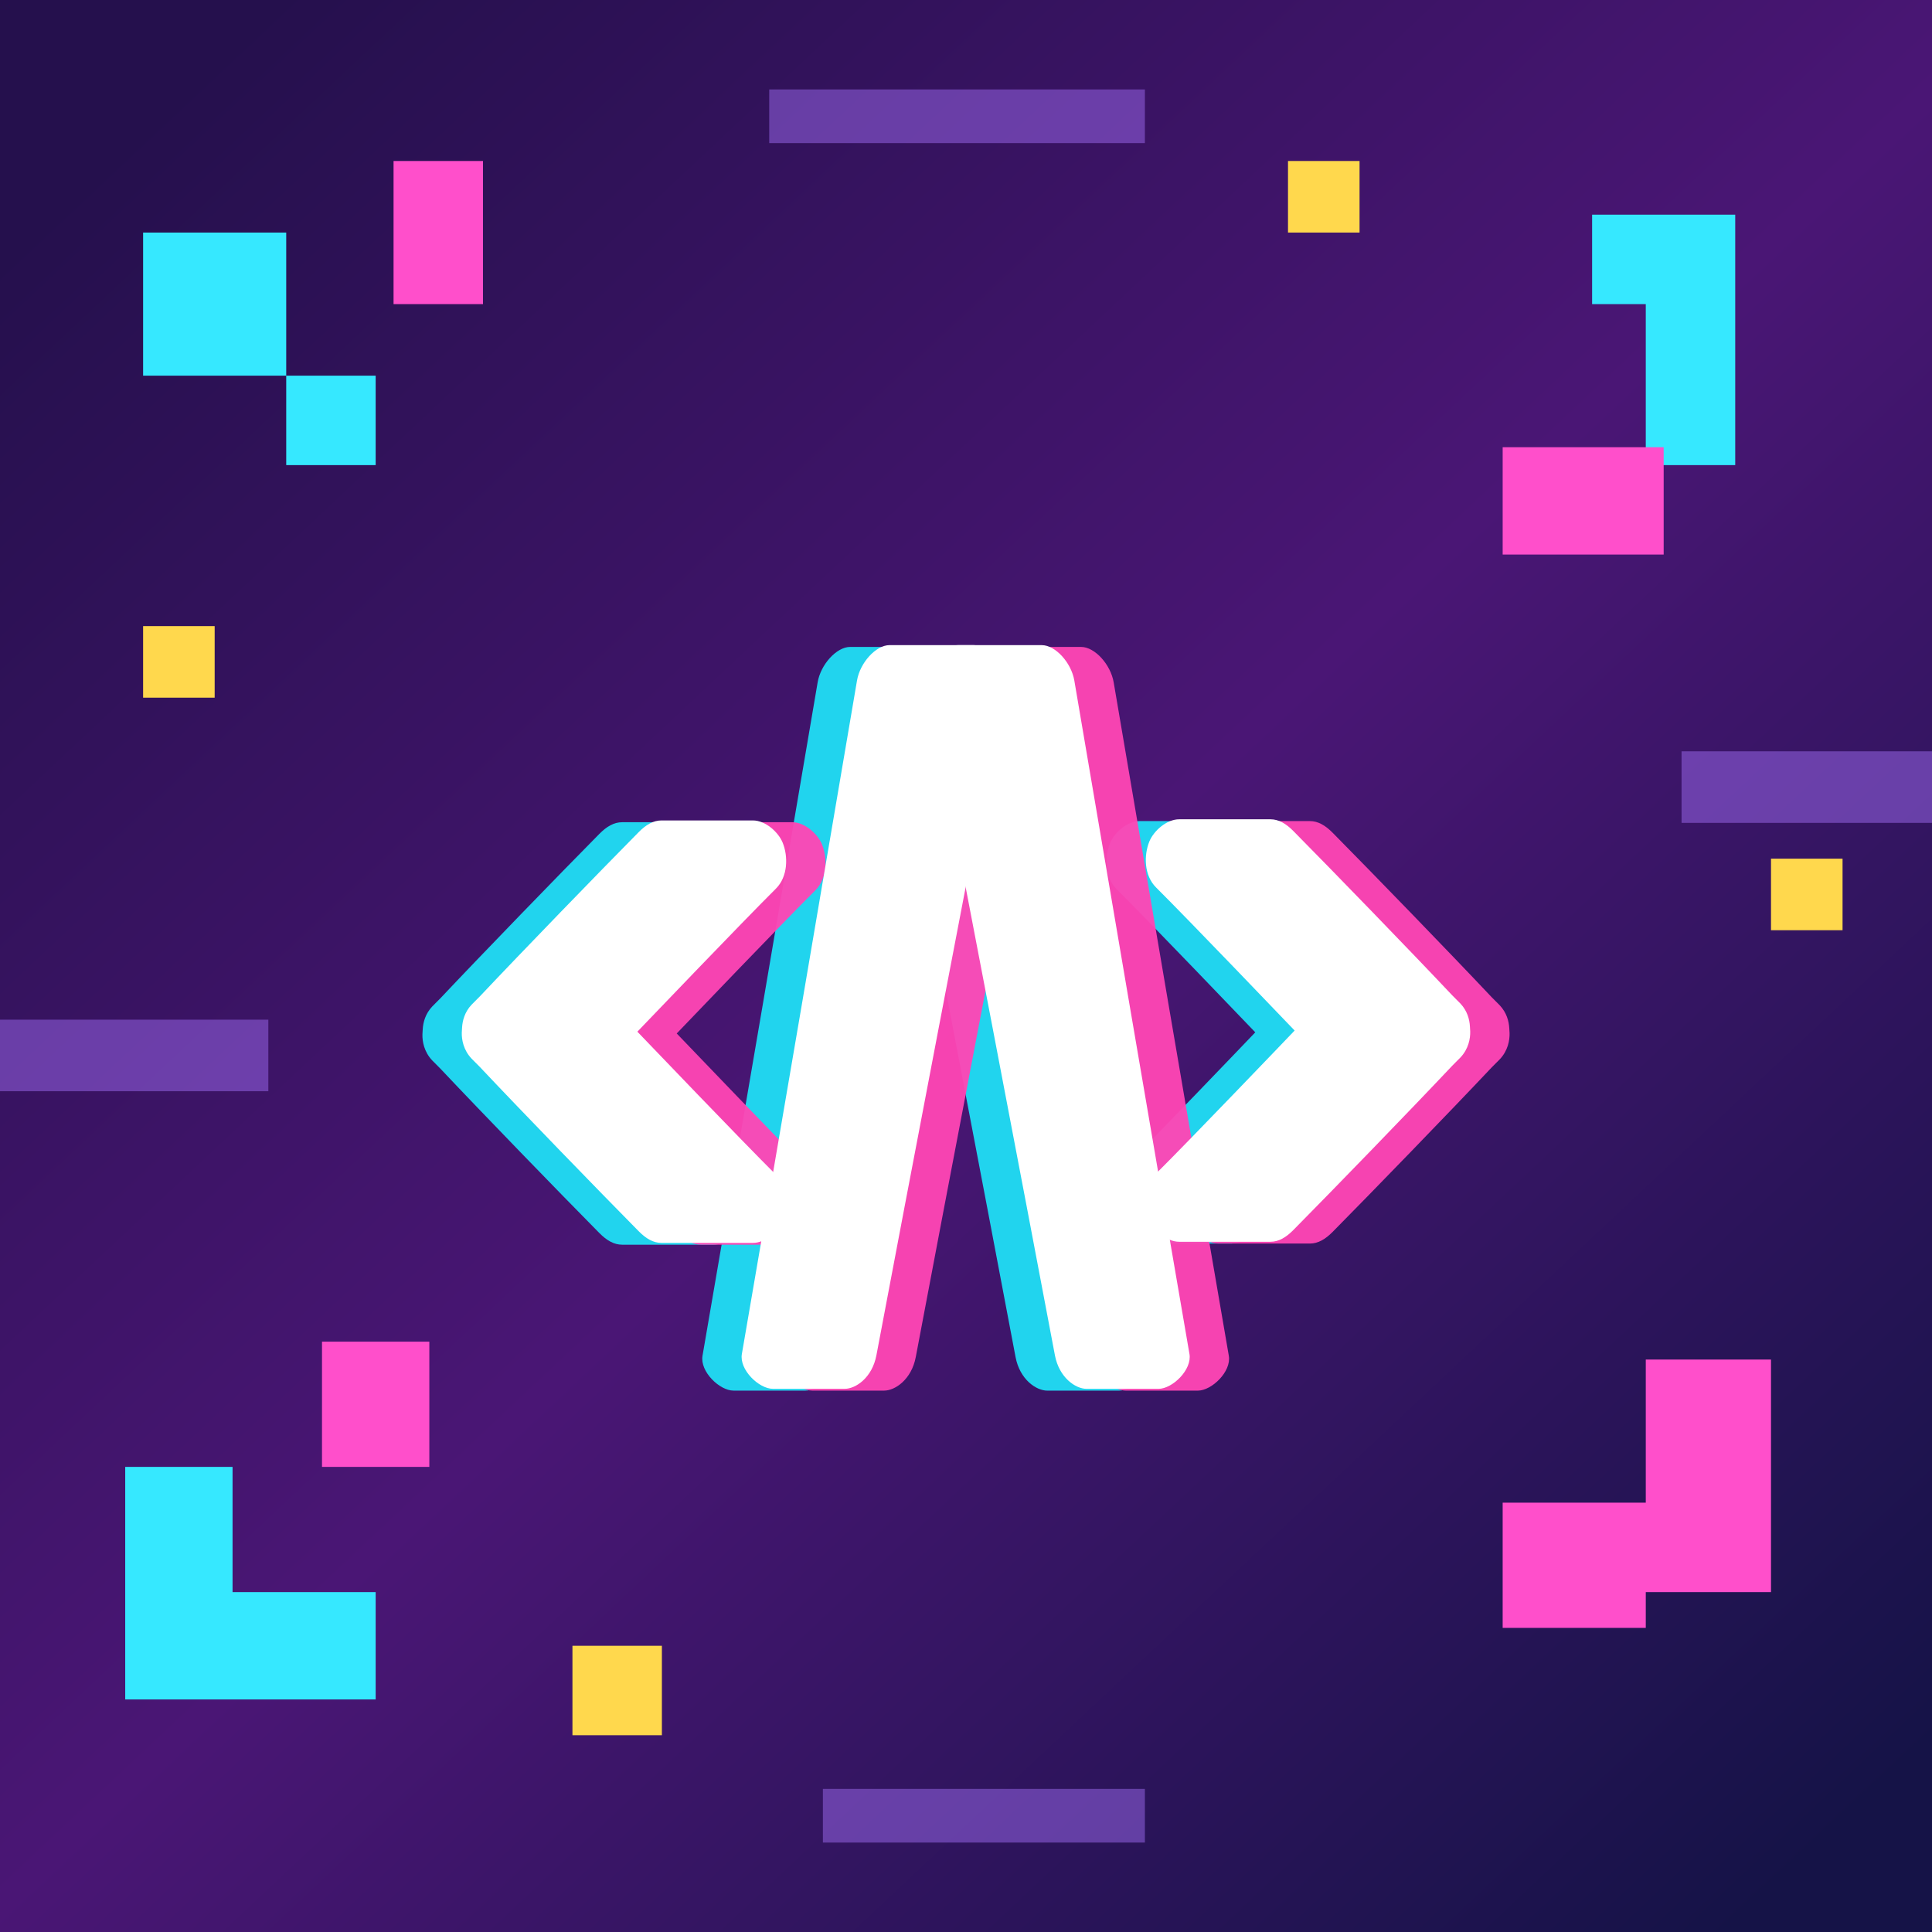
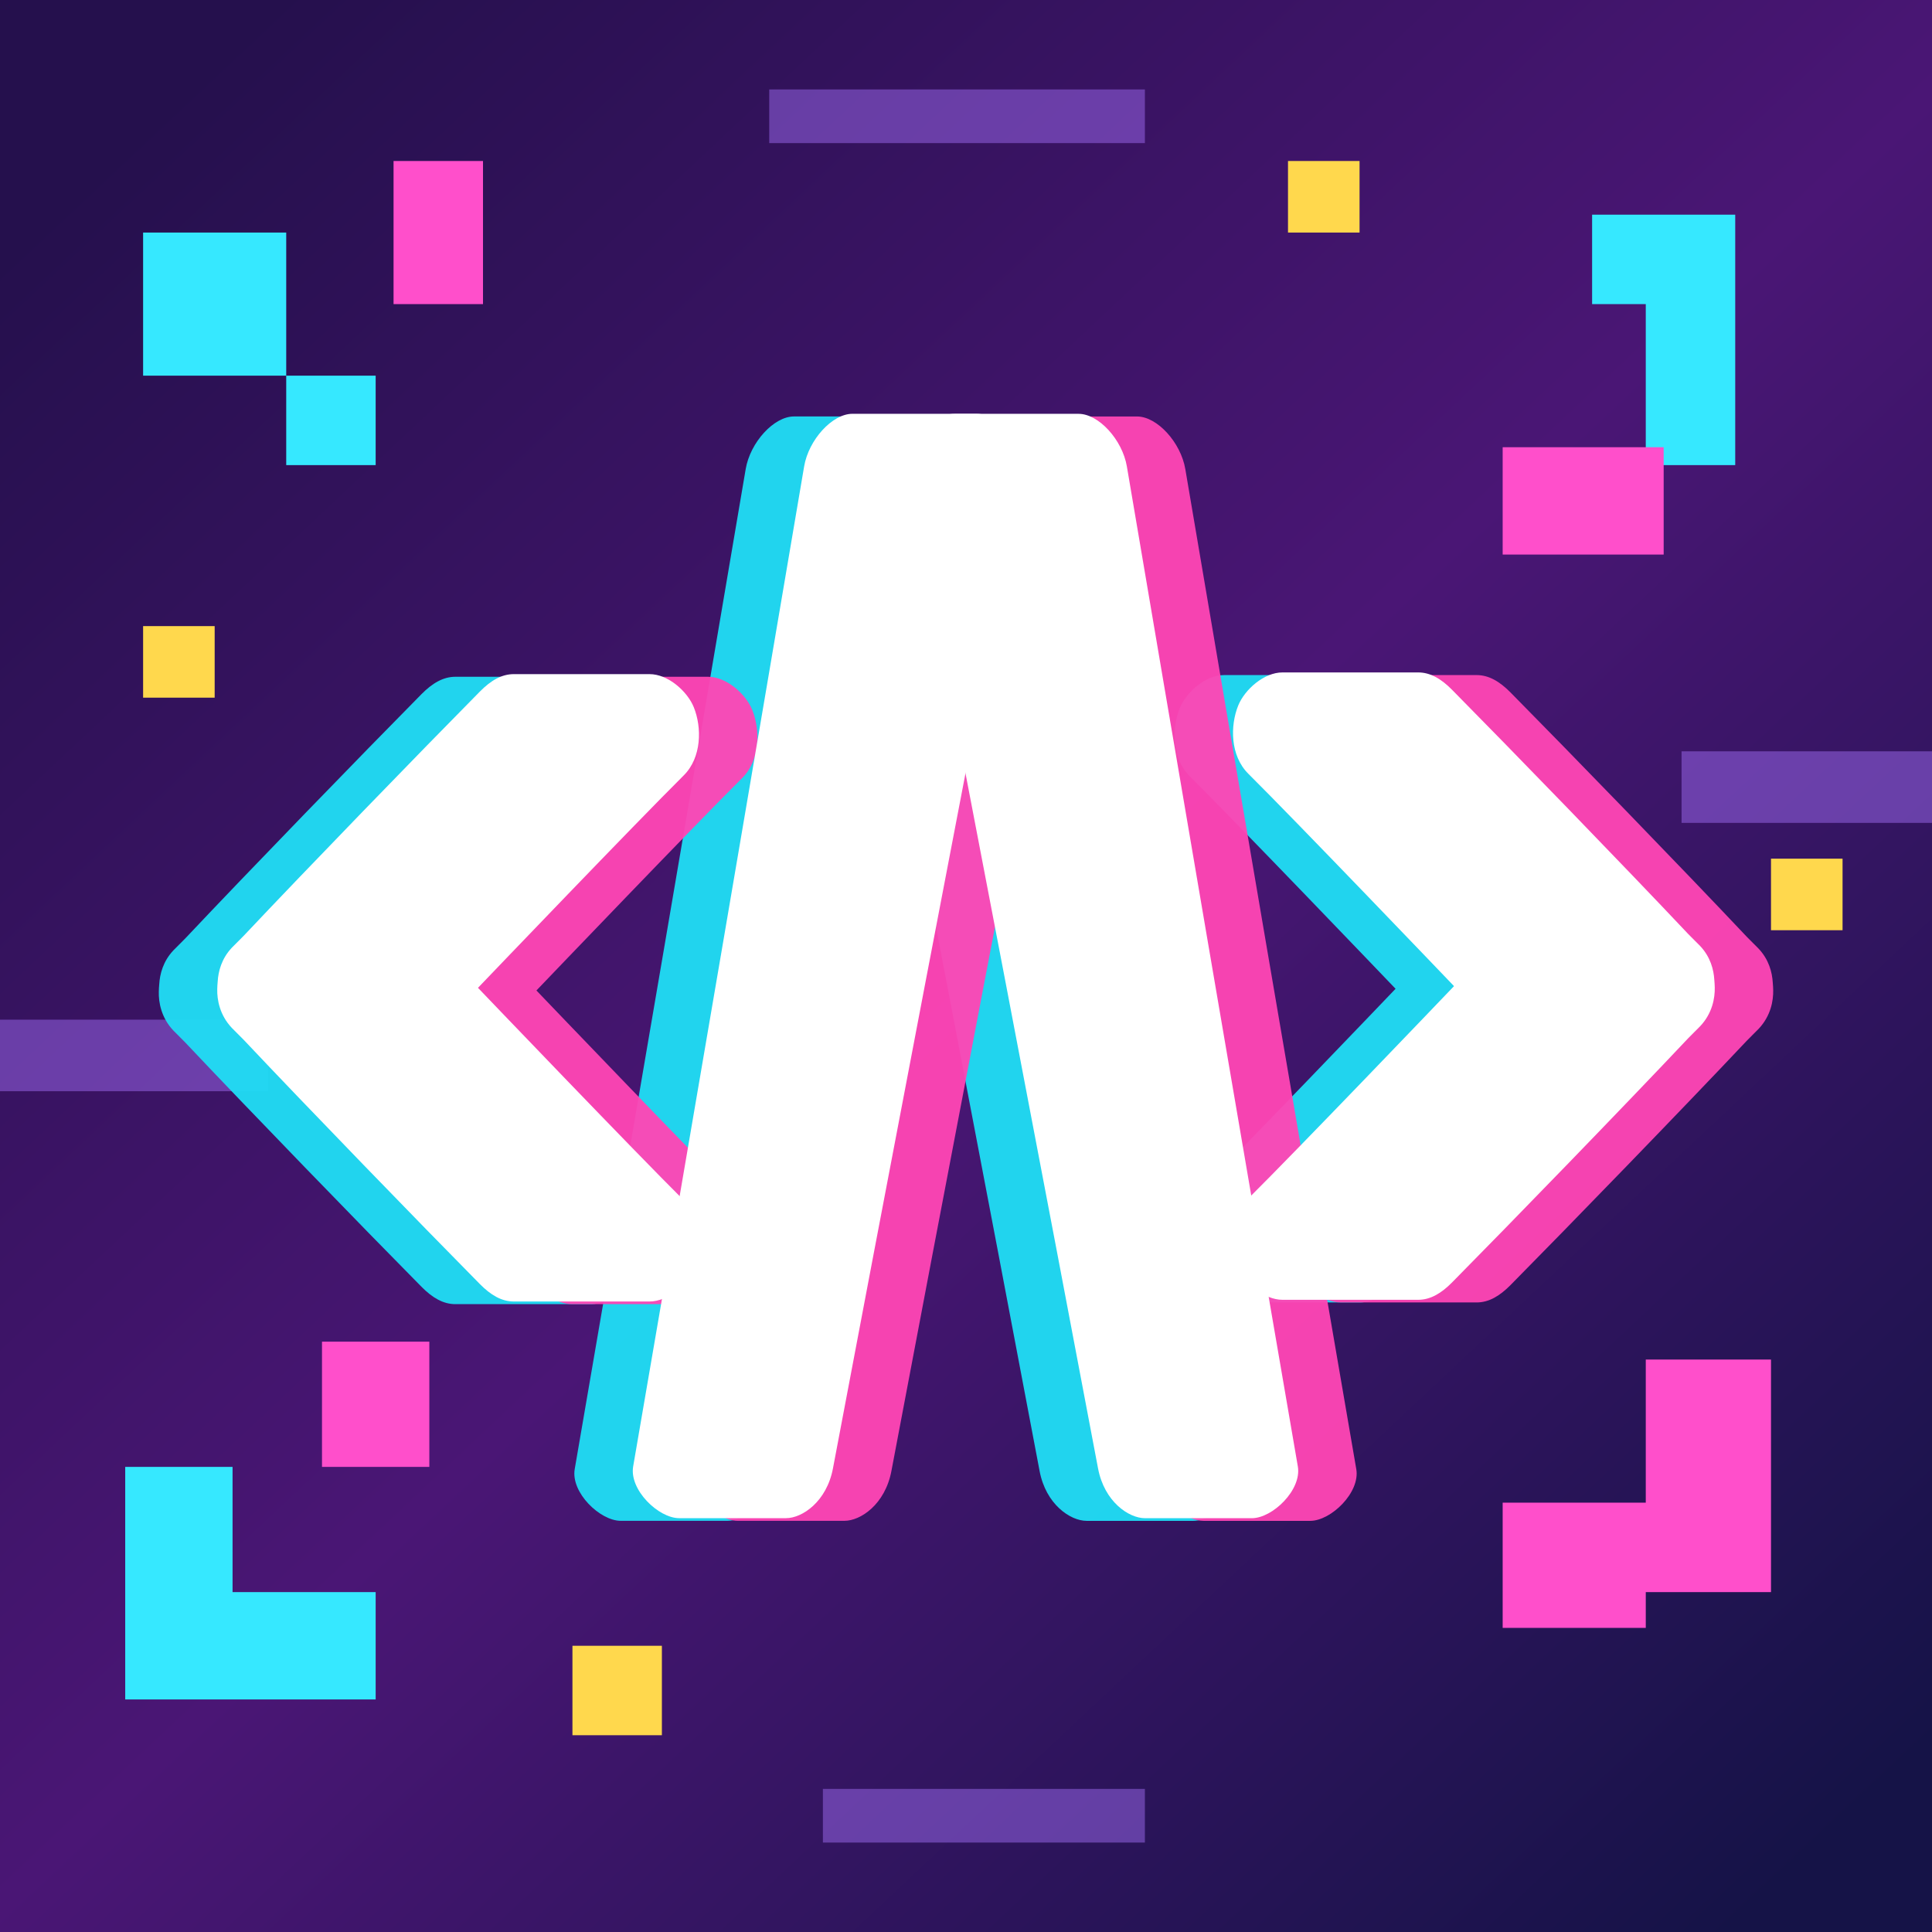
<svg xmlns="http://www.w3.org/2000/svg" viewBox="0 0 108 108" role="img" aria-labelledby="pp-title pp-desc">
  <defs>
    <linearGradient id="pp-bg" x1="9" y1="6" x2="101" y2="104" gradientUnits="userSpaceOnUse">
      <stop stop-color="#25104D" />
      <stop offset=".5" stop-color="#4A1675" />
      <stop offset="1" stop-color="#151347" />
    </linearGradient>
    <symbol id="pp-acode-mark" viewBox="0 0 544.37 452.63">
      <path d="m216.9 55.7c1.54-9.11 9.61-17.98 16.49-17.98h42.28c9.31 0 17.81 11.45 15 25.95-16.32 84.09-48.75 253.82-63.92 334.21-2.15 11.4-10.51 17.02-16.04 17.02h-36.49c-7.06 0-17.09-9.66-15.71-17.67C176.66 292.05 202.34 141.61 216.9 55.7Z" />
      <path d="m327.13 55.71c-1.54-9.11-9.61-17.98-16.49-17.98h-42.28c-9.31 0-17.81 11.45-15 25.95 16.32 84.09 48.75 253.82 63.92 334.21 2.15 11.4 10.51 17.02 16.04 17.02h36.49c7.06 0 17.09-9.66 15.71-17.67-18.15-105.18-43.83-255.62-58.39-341.53Z" />
      <path d="M438.86 233.19c-4.64-4.84-53.34-55.72-70.25-72.53-6.23-6.19-6.23-16.45-3.45-23.32 2.17-5.36 8.75-11.32 15.15-11.29h46.31c4.16 0 7.87 2.18 11.59 5.95 20.31 20.55 59 60.43 80.61 83.36 1.44 1.52 2.93 2.88 4.1 4.12 3.54 3.75 4.64 8.13 4.84 11.56.09.93.13 1.8.15 2.58.09 3.59-.81 8.86-4.99 13.27-1.17 1.24-2.66 2.6-4.1 4.12-21.61 22.93-60.3 62.81-80.61 83.36-3.72 3.77-7.43 5.95-11.59 5.95h-46.31c-6.4.03-12.98-5.93-15.15-11.29-2.78-6.87-2.78-17.13 3.45-23.32 16.92-16.79 65.62-67.67 70.25-72.52Z" />
      <path d="M105.51 233.77c4.64-4.84 53.34-55.72 70.25-72.53 6.23-6.19 6.23-16.45 3.45-23.32-2.17-5.36-8.75-11.32-15.15-11.29h-46.31c-4.16 0-7.87 2.18-11.59 5.95-20.31 20.55-59 60.43-80.61 83.36-1.44 1.52-2.93 2.88-4.1 4.12-3.54 3.75-4.64 8.13-4.84 11.56-.09.93-.13 1.8-.15 2.58-.09 3.59.81 8.86 4.99 13.27 1.17 1.24 2.66 2.6 4.1 4.12 21.61 22.93 60.3 62.81 80.61 83.36 3.72 3.77 7.43 5.95 11.59 5.95h46.31c6.4.03 12.98-5.93 15.15-11.29 2.78-6.87 2.78-17.13-3.45-23.32-16.91-16.8-65.61-67.68-70.25-72.52Z" />
    </symbol>
  </defs>
  <g data-layer="background">
    <rect width="108" height="108" fill="url(#pp-bg)" />
  </g>
  <g data-layer="decoration">
    <g fill="#36E8FF">
      <path d="M8 13h8v8H8zM16 21h5v5h-5zM89 12h8v5h-8zM92 17h5v9h-5zM7 82h6v13H7zM13 89h8v6h-8z" />
    </g>
    <g fill="#FF4FCB">
      <path d="M22 9h5v8h-5zM84 25h9v6h-9zM92 76h7v13h-7zM84 84h8v7h-8zM18 75h6v7h-6z" />
    </g>
    <g fill="#FFD84D">
      <path d="M8 35h4v4H8zM99 48h4v4h-4zM32 92h5v5h-5zM72 9h4v4h-4z" />
    </g>
    <path d="M0 57h15v4H0zM94 42h14v4H94zM43 5h21v3H43zM46 100h18v3H46z" fill="#A973FF" opacity=".45" />
  </g>
  <g data-layer="foreground">
-     <use href="#pp-acode-mark" x="21.8" y="32" width="60" height="49.9" fill="#20DDF5" opacity=".95" />
-     <use href="#pp-acode-mark" x="26.2" y="32" width="60" height="49.9" fill="#FF45B5" opacity=".95" />
-     <use href="#pp-acode-mark" x="24" y="31.9" width="60" height="49.9" fill="#FFFFFF" />
+     <use href="#pp-acode-mark" x="6.183" y="17.106" width="89.1" height="74.084" fill="#20DDF5" opacity=".95" />
+     <use href="#pp-acode-mark" x="12.717" y="17.106" width="89.1" height="74.084" fill="#FF45B5" opacity=".95" />
+     <use href="#pp-acode-mark" x="9.45" y="16.958" width="89.1" height="74.084" fill="#FFFFFF" />
  </g>
</svg>
